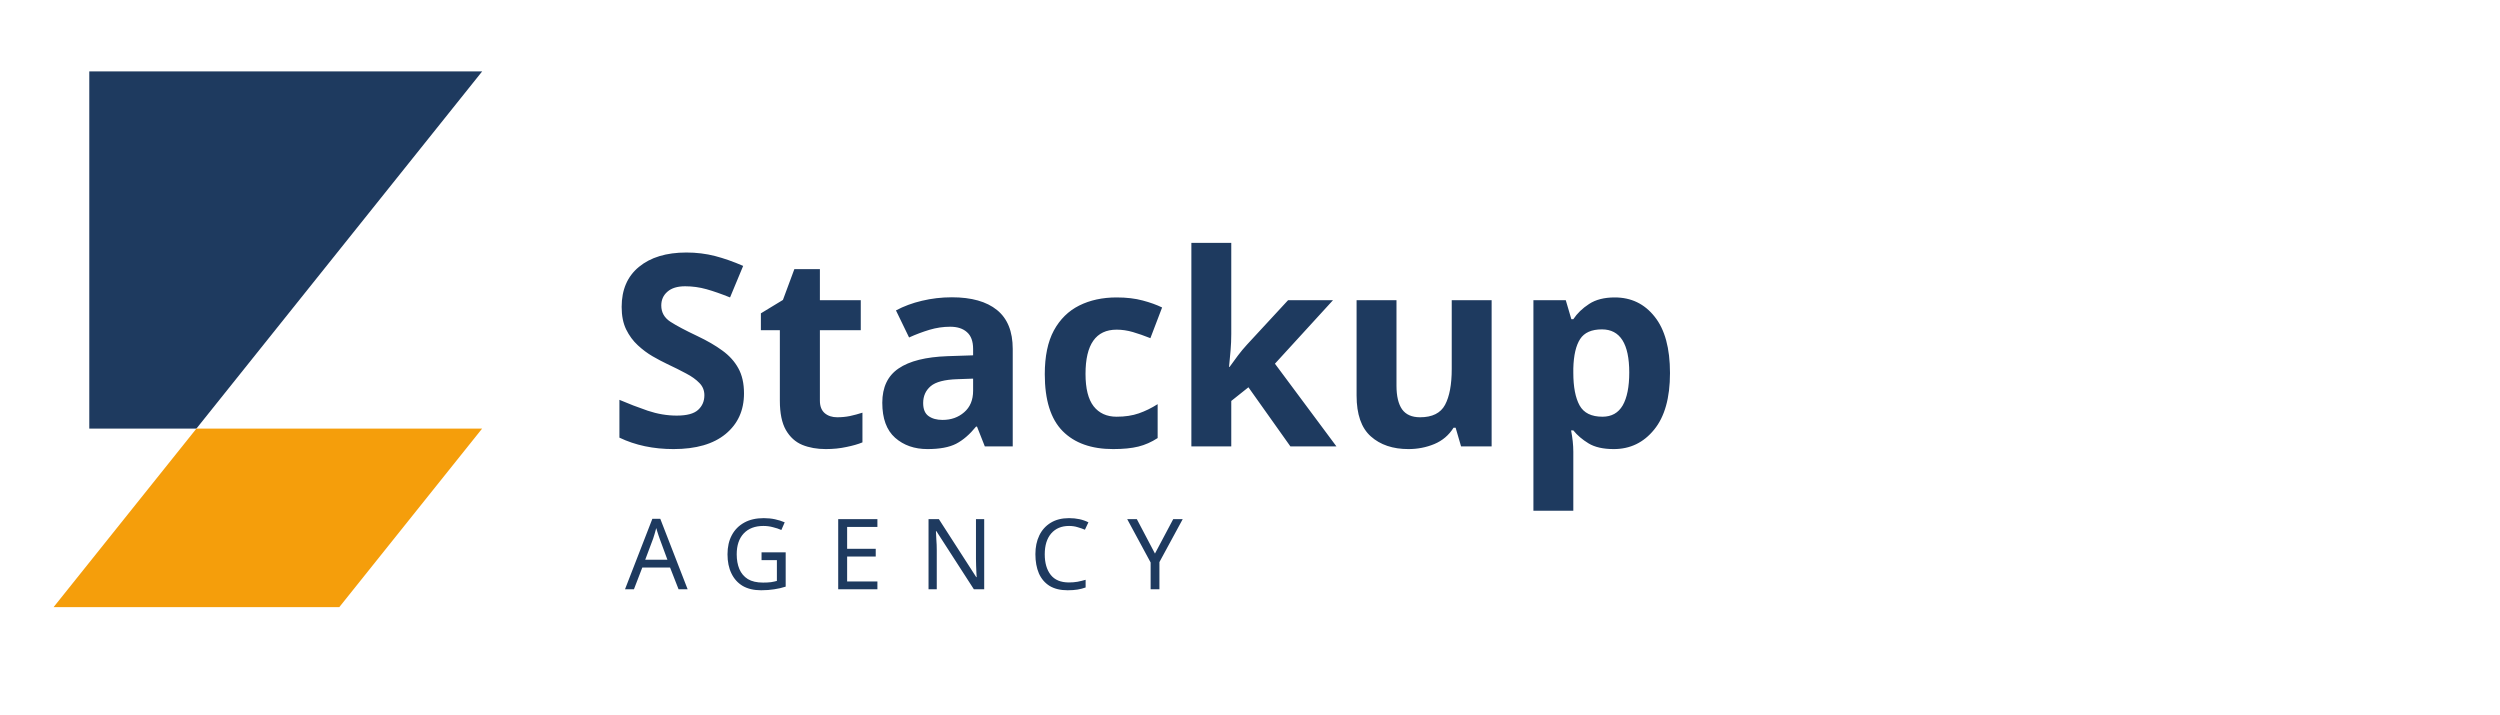
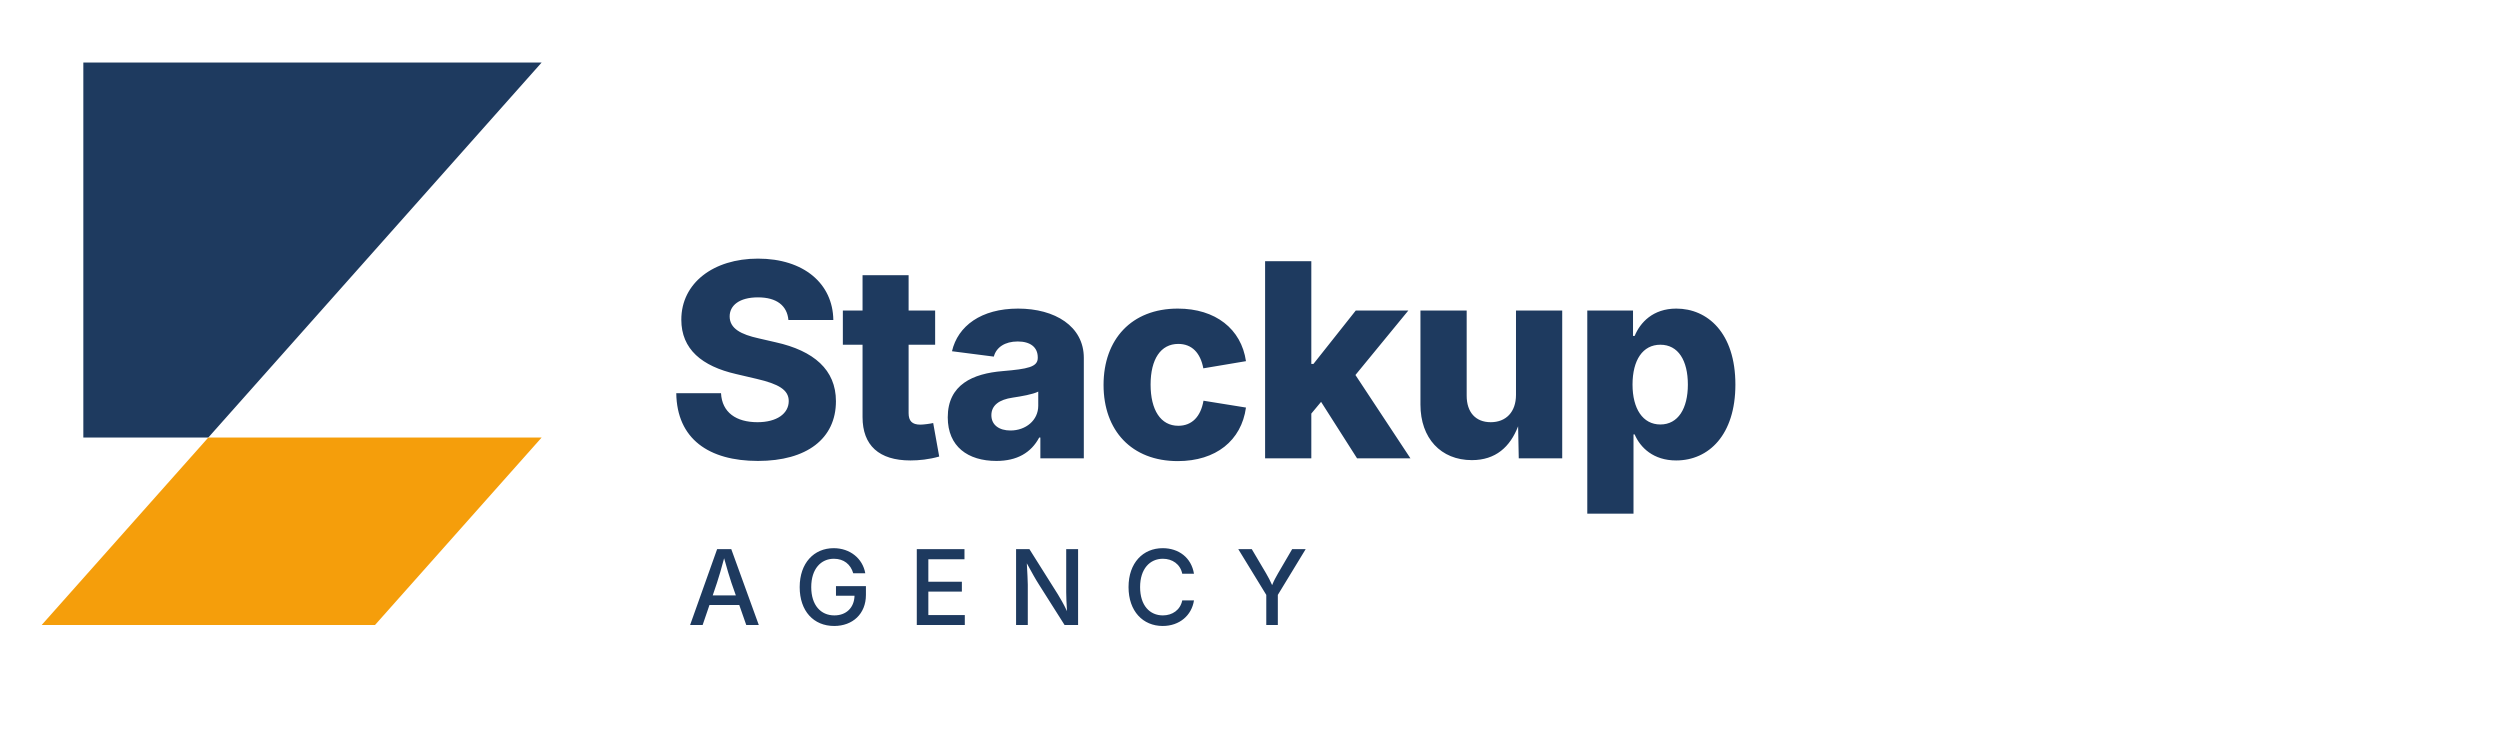
- <svg xmlns="http://www.w3.org/2000/svg" viewBox="0 0 280 80" fill="none">
-   <polygon points="10,8 54,8 38,28 10,28" fill="#1E3A5F" />
-   <polygon points="10,28 38,28 22,48 10,48" fill="#1E3A5F" />
-   <polygon points="22,48 54,48 38,68 6,68" fill="#F59E0B" />
-   <text x="68" y="50" font-family="system-ui,sans-serif" font-weight="800" font-size="30" fill="#1E3A5F">Stackup</text>
-   <text x="70" y="66" font-family="system-ui,sans-serif" font-weight="400" font-size="11" letter-spacing="4" fill="#1E3A5F">AGENCY</text>
+ <svg xmlns="http://www.w3.org/2000/svg" viewBox="0 0 240 72" fill="none">
+   <polygon points="8,6 52,6 36,24 8,24" fill="#1E3A5F" />
+   <polygon points="8,24 36,24 20,42 8,42" fill="#1E3A5F" />
+   <polygon points="20,42 52,42 36,60 4,60" fill="#F59E0B" />
+   <text x="64" y="44" font-family="-apple-system,BlinkMacSystemFont,'Segoe UI',sans-serif" font-weight="800" font-size="26" fill="#1E3A5F" letter-spacing="-0.5">Stackup</text>
+   <text x="66" y="60" font-family="-apple-system,BlinkMacSystemFont,'Segoe UI',sans-serif" font-weight="500" font-size="10" fill="#1E3A5F" letter-spacing="3.5">AGENCY</text>
</svg>
